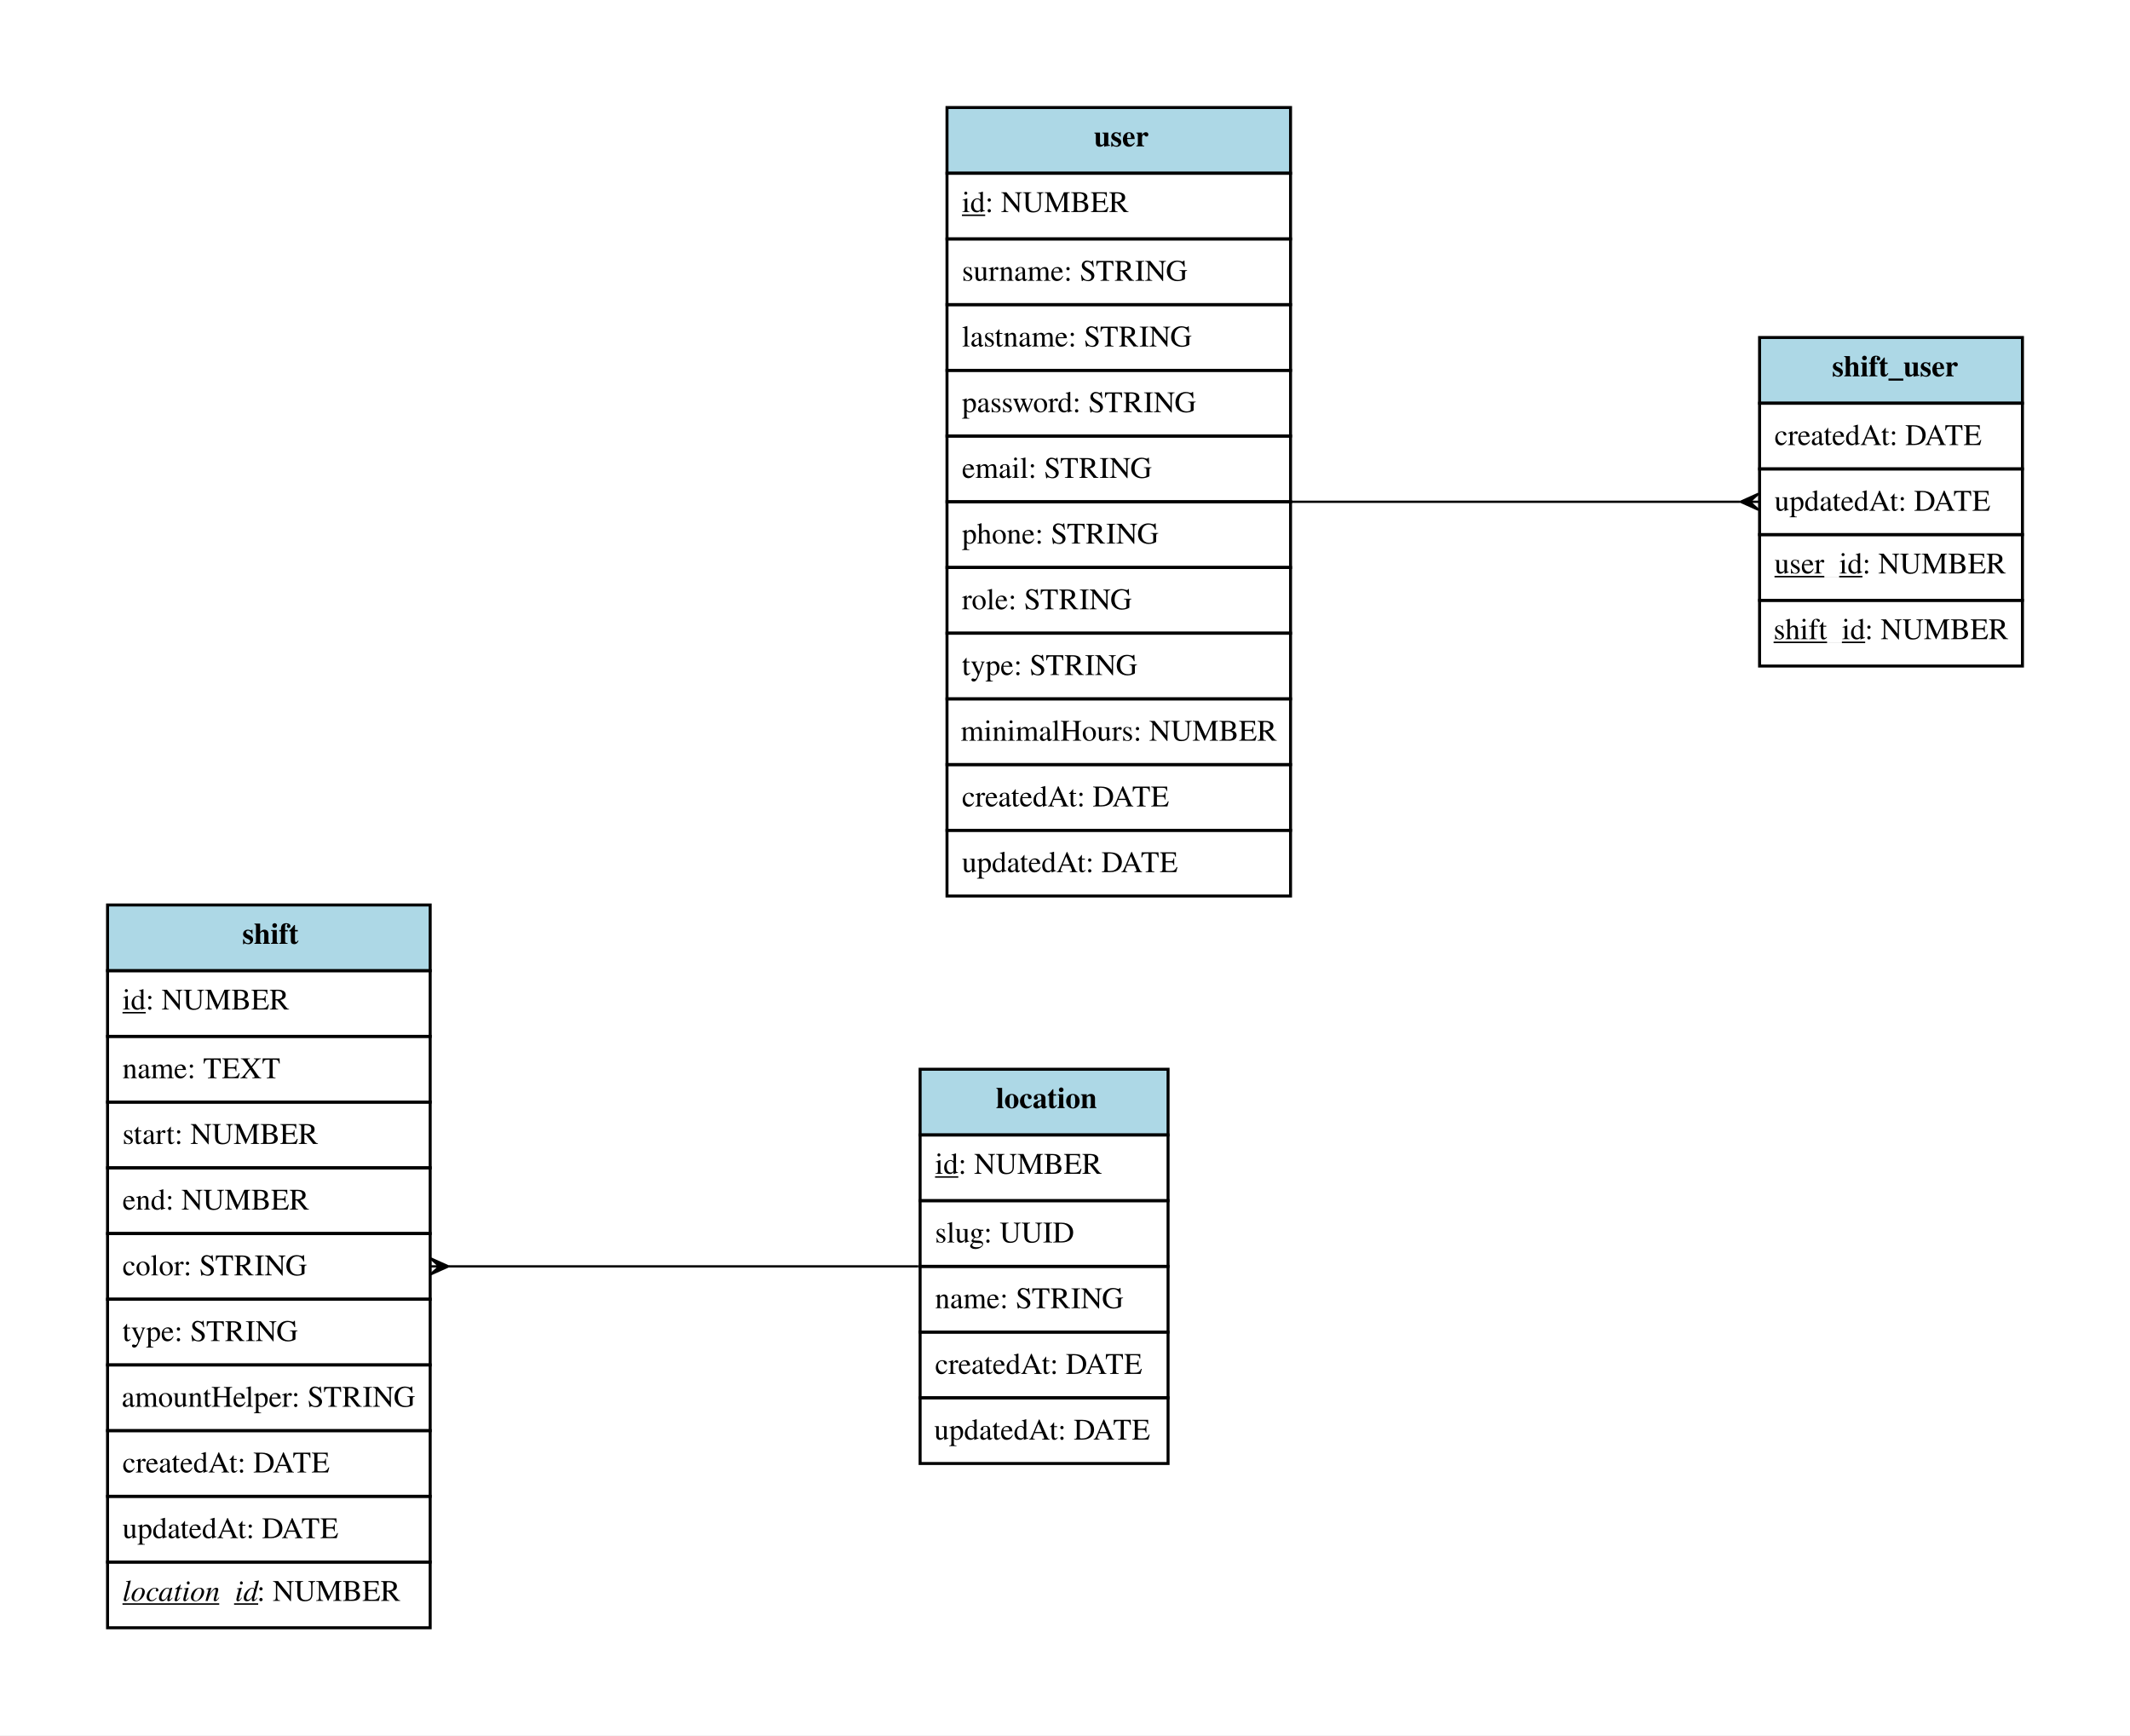
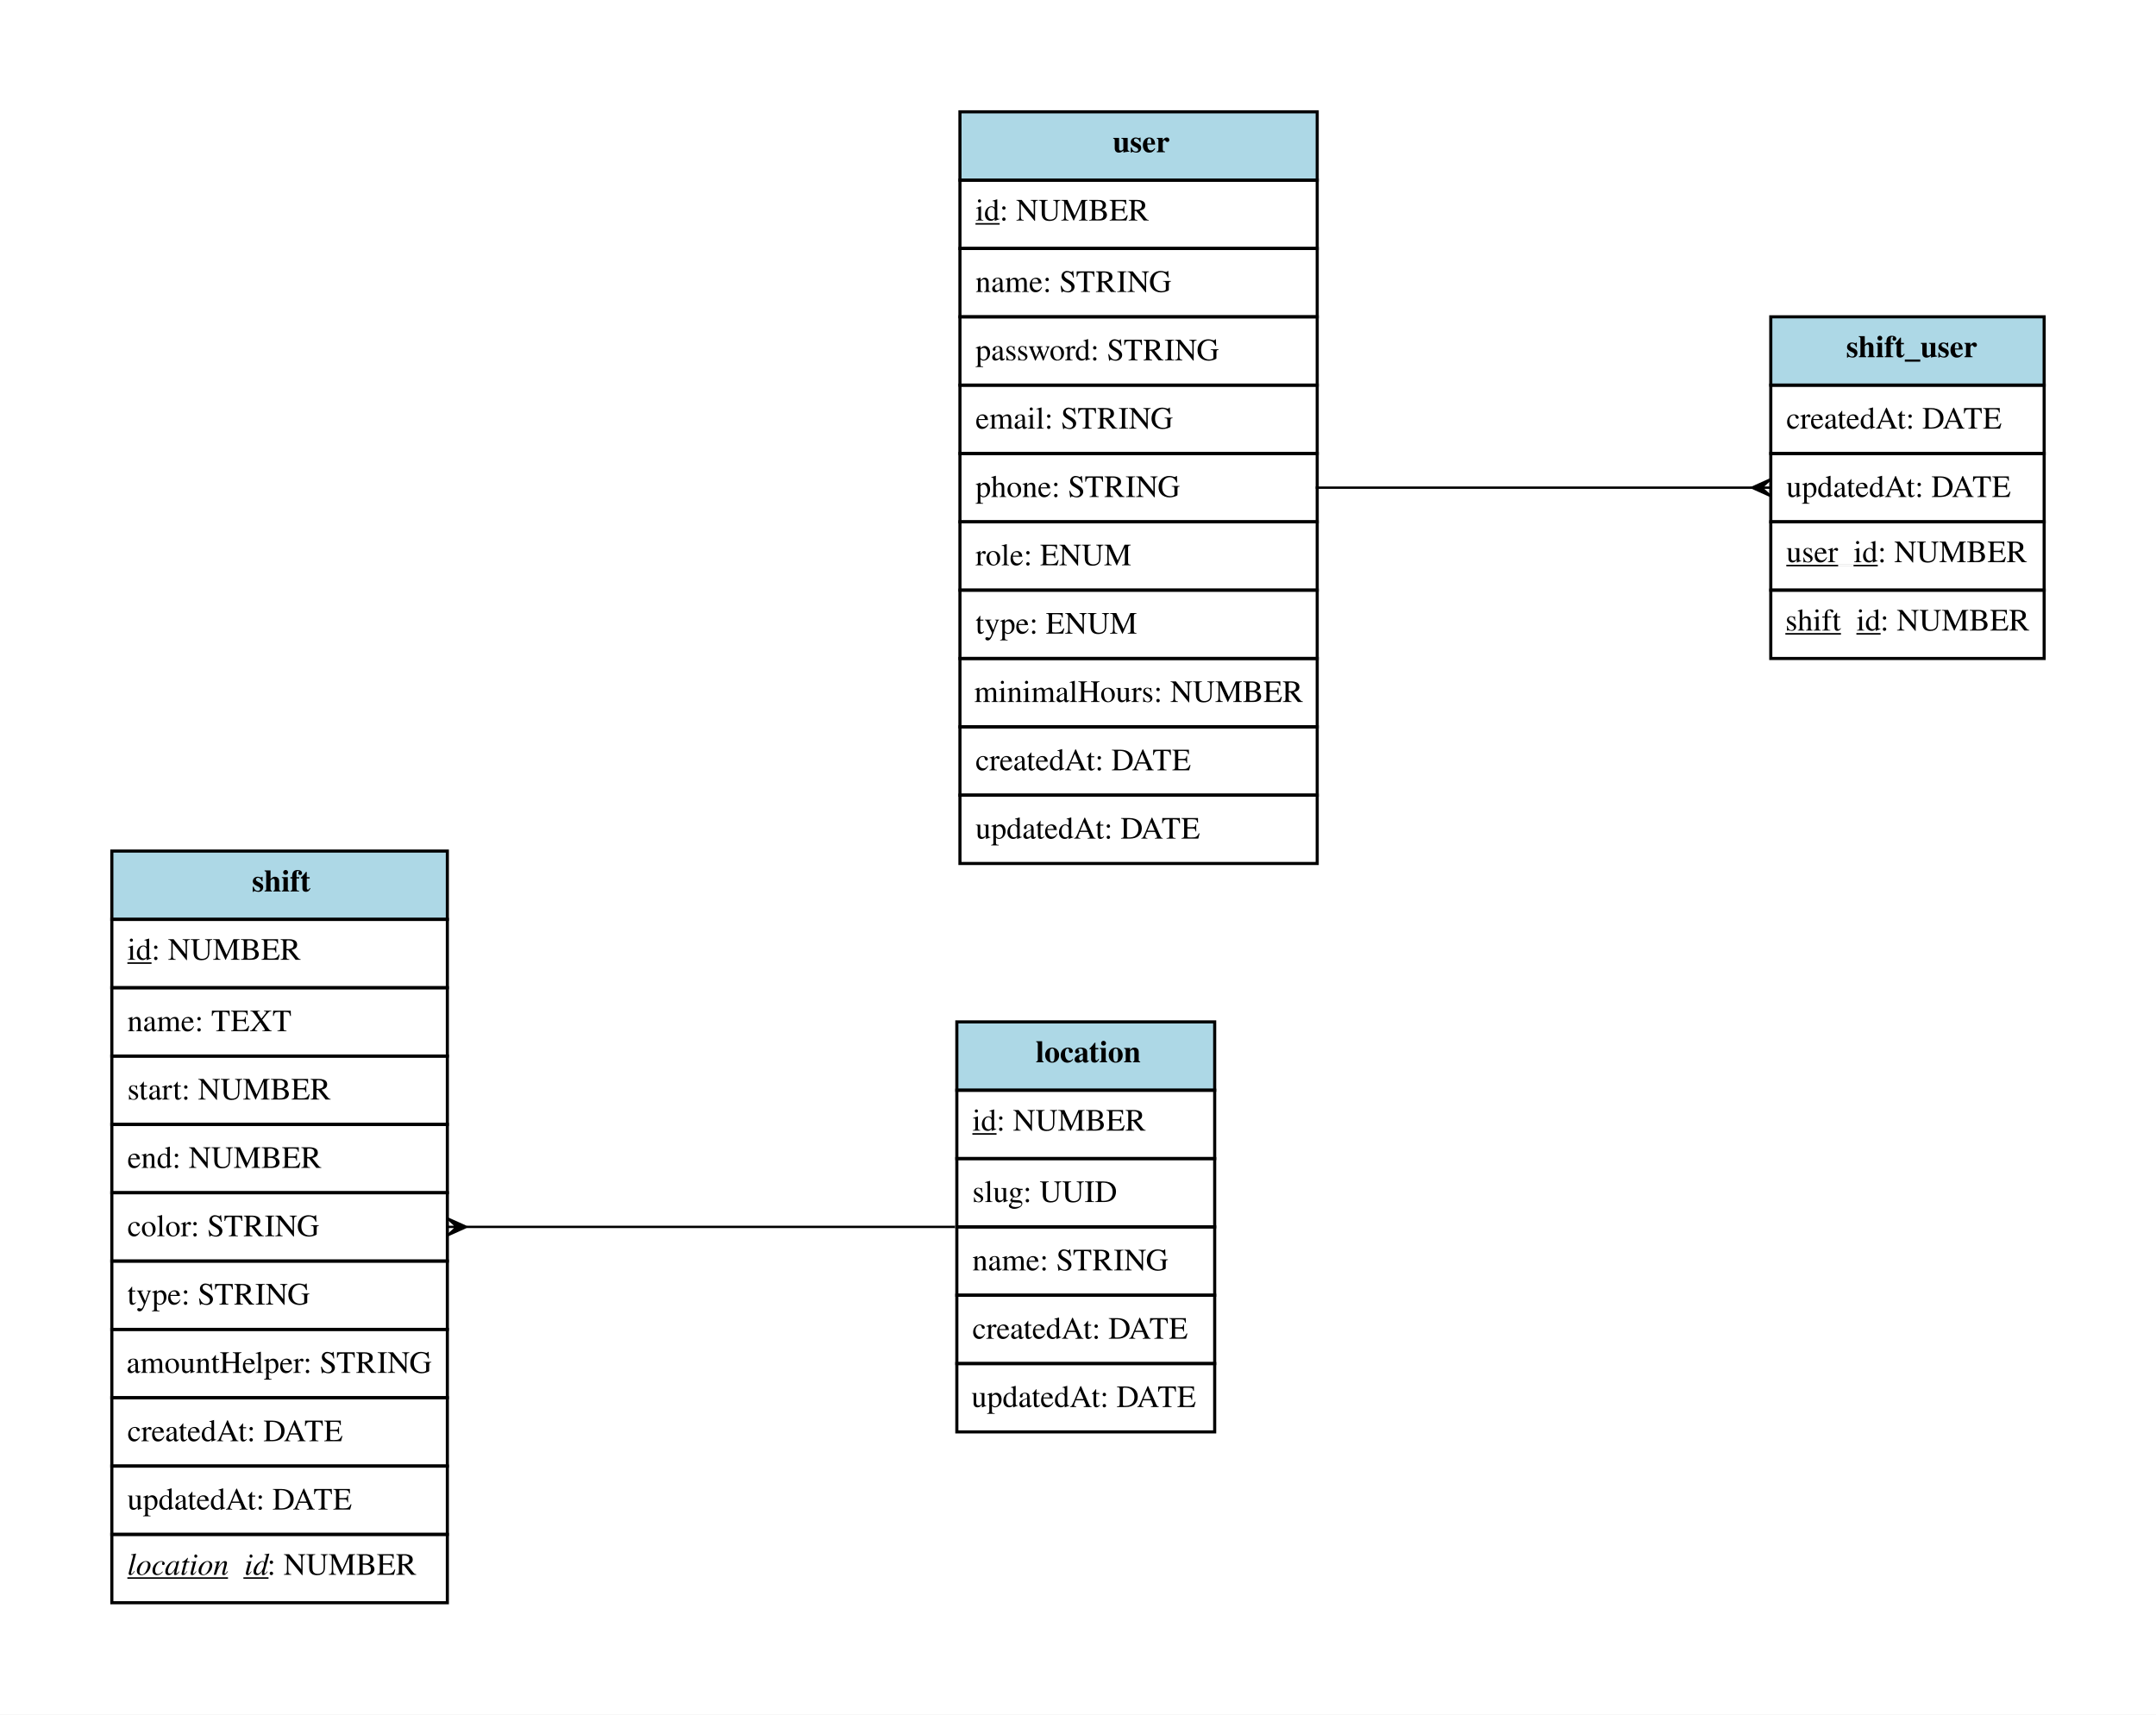
- <svg xmlns="http://www.w3.org/2000/svg" width="713pt" height="581pt" viewBox="0.00 0.00 713.00 581.00">
-   <g id="graph0" class="graph" transform="scale(1 1) rotate(0) translate(36 545)">
-     <polygon fill="#ffffff" stroke="transparent" points="-36,36 -36,-545 677,-545 677,36 -36,36" />
+ <svg xmlns="http://www.w3.org/2000/svg" width="694pt" height="552pt" viewBox="0.00 0.00 694.00 552.00">
+   <g id="graph0" class="graph" transform="scale(1 1) rotate(0) translate(36 516)">
+     <polygon fill="#ffffff" stroke="transparent" points="-36,36 -36,-516 658,-516 658,36 -36,36" />
    <g id="node1" class="node">
      <polygon fill="#add8e6" stroke="transparent" points="0,-220 0,-242 108,-242 108,-220 0,-220" />
      <polygon fill="none" stroke="#000000" points="0,-220 0,-242 108,-242 108,-220 0,-220" />
      <text text-anchor="start" x="45.112" y="-229" font-family="Times,serif" font-weight="bold" font-size="10.00" fill="#000000">shift</text>
      <polygon fill="none" stroke="#000000" points="0,-198 0,-220 108,-220 108,-198 0,-198" />
      <text text-anchor="start" x="5" y="-207" font-family="Times,serif" text-decoration="underline" font-size="10.00" fill="#000000">id</text>
      <text text-anchor="start" x="12.779" y="-207" font-family="Times,serif" font-size="10.00" fill="#000000">: NUMBER</text>
      <polygon fill="none" stroke="#000000" points="0,-176 0,-198 108,-198 108,-176 0,-176" />
      <text text-anchor="start" x="5" y="-184" font-family="Times,serif" font-size="10.00" fill="#000000">name: TEXT</text>
      <polygon fill="none" stroke="#000000" points="0,-154 0,-176 108,-176 108,-154 0,-154" />
      <text text-anchor="start" x="5" y="-162" font-family="Times,serif" font-size="10.00" fill="#000000">start: NUMBER</text>
      <polygon fill="none" stroke="#000000" points="0,-132 0,-154 108,-154 108,-132 0,-132" />
      <text text-anchor="start" x="5" y="-140" font-family="Times,serif" font-size="10.00" fill="#000000">end: NUMBER</text>
      <polygon fill="none" stroke="#000000" points="0,-110 0,-132 108,-132 108,-110 0,-110" />
      <text text-anchor="start" x="5" y="-118" font-family="Times,serif" font-size="10.00" fill="#000000">color: STRING</text>
      <polygon fill="none" stroke="#000000" points="0,-88 0,-110 108,-110 108,-88 0,-88" />
      <text text-anchor="start" x="5" y="-96" font-family="Times,serif" font-size="10.00" fill="#000000">type: STRING</text>
      <polygon fill="none" stroke="#000000" points="0,-66 0,-88 108,-88 108,-66 0,-66" />
      <text text-anchor="start" x="4.707" y="-74" font-family="Times,serif" font-size="10.00" fill="#000000">amountHelper: STRING</text>
      <polygon fill="none" stroke="#000000" points="0,-44 0,-66 108,-66 108,-44 0,-44" />
      <text text-anchor="start" x="5" y="-52" font-family="Times,serif" font-size="10.00" fill="#000000">createdAt: DATE</text>
      <polygon fill="none" stroke="#000000" points="0,-22 0,-44 108,-44 108,-22 0,-22" />
      <text text-anchor="start" x="5" y="-30" font-family="Times,serif" font-size="10.00" fill="#000000">updatedAt: DATE</text>
      <polygon fill="none" stroke="#000000" points="0,0 0,-22 108,-22 108,0 0,0" />
      <text text-anchor="start" x="5" y="-9" font-family="Times,serif" font-style="italic" text-decoration="underline" font-size="10.00" fill="#000000">location_id</text>
      <text text-anchor="start" x="49.994" y="-9" font-family="Times,serif" font-size="10.00" fill="#000000">: NUMBER</text>
    </g>
    <g id="node2" class="node">
      <polygon fill="#add8e6" stroke="transparent" points="272,-165 272,-187 355,-187 355,-165 272,-165" />
      <polygon fill="none" stroke="#000000" points="272,-165 272,-187 355,-187 355,-165 272,-165" />
      <text text-anchor="start" x="297.392" y="-174" font-family="Times,serif" font-weight="bold" font-size="10.00" fill="#000000">location</text>
      <polygon fill="none" stroke="#000000" points="272,-143 272,-165 355,-165 355,-143 272,-143" />
      <text text-anchor="start" x="277" y="-152" font-family="Times,serif" text-decoration="underline" font-size="10.00" fill="#000000">id</text>
      <text text-anchor="start" x="284.779" y="-152" font-family="Times,serif" font-size="10.00" fill="#000000">: NUMBER</text>
      <polygon fill="none" stroke="#000000" points="272,-121 272,-143 355,-143 355,-121 272,-121" />
      <text text-anchor="start" x="277" y="-129" font-family="Times,serif" font-size="10.00" fill="#000000">slug: UUID</text>
      <polygon fill="none" stroke="#000000" points="272,-99 272,-121 355,-121 355,-99 272,-99" />
      <text text-anchor="start" x="277" y="-107" font-family="Times,serif" font-size="10.00" fill="#000000">name: STRING</text>
      <polygon fill="none" stroke="#000000" points="272,-77 272,-99 355,-99 355,-77 272,-77" />
      <text text-anchor="start" x="277" y="-85" font-family="Times,serif" font-size="10.00" fill="#000000">createdAt: DATE</text>
      <polygon fill="none" stroke="#000000" points="272,-55 272,-77 355,-77 355,-55 272,-55" />
      <text text-anchor="start" x="276.705" y="-63" font-family="Times,serif" font-size="10.00" fill="#000000">updatedAt: DATE</text>
    </g>
    <g id="edge2" class="edge">
      <path fill="none" stroke="#000000" stroke-width=".75" d="M271.387,-121C228.877,-121 162.443,-121 114.2,-121" />
      <polygon fill="#000000" stroke="#000000" stroke-width=".75" points="114.113,-121 108.113,-118.3 111.113,-121 108.113,-121 108.113,-121 108.113,-121 111.113,-121 108.112,-123.7 114.113,-121 114.113,-121" />
    </g>
    <g id="node3" class="node">
-       <polygon fill="#add8e6" stroke="transparent" points="281,-487 281,-509 396,-509 396,-487 281,-487" />
-       <polygon fill="none" stroke="#000000" points="281,-487 281,-509 396,-509 396,-487 281,-487" />
-       <text text-anchor="start" x="330.171" y="-496" font-family="Times,serif" font-weight="bold" font-size="10.00" fill="#000000">user</text>
-       <polygon fill="none" stroke="#000000" points="281,-465 281,-487 396,-487 396,-465 281,-465" />
-       <text text-anchor="start" x="286" y="-474" font-family="Times,serif" text-decoration="underline" font-size="10.00" fill="#000000">id</text>
-       <text text-anchor="start" x="293.779" y="-474" font-family="Times,serif" font-size="10.00" fill="#000000">: NUMBER</text>
-       <polygon fill="none" stroke="#000000" points="281,-443 281,-465 396,-465 396,-443 281,-443" />
-       <text text-anchor="start" x="286" y="-451" font-family="Times,serif" font-size="10.00" fill="#000000">surname: STRING</text>
-       <polygon fill="none" stroke="#000000" points="281,-421 281,-443 396,-443 396,-421 281,-421" />
-       <text text-anchor="start" x="286" y="-429" font-family="Times,serif" font-size="10.00" fill="#000000">lastname: STRING</text>
-       <polygon fill="none" stroke="#000000" points="281,-399 281,-421 396,-421 396,-399 281,-399" />
-       <text text-anchor="start" x="286" y="-407" font-family="Times,serif" font-size="10.00" fill="#000000">password: STRING</text>
-       <polygon fill="none" stroke="#000000" points="281,-377 281,-399 396,-399 396,-377 281,-377" />
-       <text text-anchor="start" x="286" y="-385" font-family="Times,serif" font-size="10.00" fill="#000000">email: STRING</text>
-       <polygon fill="none" stroke="#000000" points="281,-355 281,-377 396,-377 396,-355 281,-355" />
-       <text text-anchor="start" x="286" y="-363" font-family="Times,serif" font-size="10.00" fill="#000000">phone: STRING</text>
-       <polygon fill="none" stroke="#000000" points="281,-333 281,-355 396,-355 396,-333 281,-333" />
-       <text text-anchor="start" x="286" y="-341" font-family="Times,serif" font-size="10.00" fill="#000000">role: STRING</text>
-       <polygon fill="none" stroke="#000000" points="281,-311 281,-333 396,-333 396,-311 281,-311" />
-       <text text-anchor="start" x="286" y="-319" font-family="Times,serif" font-size="10.00" fill="#000000">type: STRING</text>
-       <polygon fill="none" stroke="#000000" points="281,-289 281,-311 396,-311 396,-289 281,-289" />
-       <text text-anchor="start" x="285.588" y="-297" font-family="Times,serif" font-size="10.00" fill="#000000">minimalHours: NUMBER</text>
-       <polygon fill="none" stroke="#000000" points="281,-267 281,-289 396,-289 396,-267 281,-267" />
-       <text text-anchor="start" x="286" y="-275" font-family="Times,serif" font-size="10.00" fill="#000000">createdAt: DATE</text>
-       <polygon fill="none" stroke="#000000" points="281,-245 281,-267 396,-267 396,-245 281,-245" />
-       <text text-anchor="start" x="286" y="-253" font-family="Times,serif" font-size="10.00" fill="#000000">updatedAt: DATE</text>
+       <polygon fill="#add8e6" stroke="transparent" points="273,-458 273,-480 388,-480 388,-458 273,-458" />
+       <polygon fill="none" stroke="#000000" points="273,-458 273,-480 388,-480 388,-458 273,-458" />
+       <text text-anchor="start" x="322.171" y="-467" font-family="Times,serif" font-weight="bold" font-size="10.00" fill="#000000">user</text>
+       <polygon fill="none" stroke="#000000" points="273,-436 273,-458 388,-458 388,-436 273,-436" />
+       <text text-anchor="start" x="278" y="-445" font-family="Times,serif" text-decoration="underline" font-size="10.00" fill="#000000">id</text>
+       <text text-anchor="start" x="285.779" y="-445" font-family="Times,serif" font-size="10.00" fill="#000000">: NUMBER</text>
+       <polygon fill="none" stroke="#000000" points="273,-414 273,-436 388,-436 388,-414 273,-414" />
+       <text text-anchor="start" x="278" y="-422" font-family="Times,serif" font-size="10.00" fill="#000000">name: STRING</text>
+       <polygon fill="none" stroke="#000000" points="273,-392 273,-414 388,-414 388,-392 273,-392" />
+       <text text-anchor="start" x="278" y="-400" font-family="Times,serif" font-size="10.00" fill="#000000">password: STRING</text>
+       <polygon fill="none" stroke="#000000" points="273,-370 273,-392 388,-392 388,-370 273,-370" />
+       <text text-anchor="start" x="278" y="-378" font-family="Times,serif" font-size="10.00" fill="#000000">email: STRING</text>
+       <polygon fill="none" stroke="#000000" points="273,-348 273,-370 388,-370 388,-348 273,-348" />
+       <text text-anchor="start" x="278" y="-356" font-family="Times,serif" font-size="10.00" fill="#000000">phone: STRING</text>
+       <polygon fill="none" stroke="#000000" points="273,-326 273,-348 388,-348 388,-326 273,-326" />
+       <text text-anchor="start" x="278" y="-334" font-family="Times,serif" font-size="10.00" fill="#000000">role: ENUM</text>
+       <polygon fill="none" stroke="#000000" points="273,-304 273,-326 388,-326 388,-304 273,-304" />
+       <text text-anchor="start" x="278" y="-312" font-family="Times,serif" font-size="10.00" fill="#000000">type: ENUM</text>
+       <polygon fill="none" stroke="#000000" points="273,-282 273,-304 388,-304 388,-282 273,-282" />
+       <text text-anchor="start" x="277.588" y="-290" font-family="Times,serif" font-size="10.00" fill="#000000">minimalHours: NUMBER</text>
+       <polygon fill="none" stroke="#000000" points="273,-260 273,-282 388,-282 388,-260 273,-260" />
+       <text text-anchor="start" x="278" y="-268" font-family="Times,serif" font-size="10.00" fill="#000000">createdAt: DATE</text>
+       <polygon fill="none" stroke="#000000" points="273,-238 273,-260 388,-260 388,-238 273,-238" />
+       <text text-anchor="start" x="278" y="-246" font-family="Times,serif" font-size="10.00" fill="#000000">updatedAt: DATE</text>
    </g>
    <g id="node4" class="node">
-       <polygon fill="#add8e6" stroke="transparent" points="553,-410 553,-432 641,-432 641,-410 553,-410" />
-       <polygon fill="none" stroke="#000000" points="553,-410 553,-432 641,-432 641,-410 553,-410" />
-       <text text-anchor="start" x="577.284" y="-419" font-family="Times,serif" font-weight="bold" font-size="10.00" fill="#000000">shift_user</text>
-       <polygon fill="none" stroke="#000000" points="553,-388 553,-410 641,-410 641,-388 553,-388" />
-       <text text-anchor="start" x="558" y="-396" font-family="Times,serif" font-size="10.00" fill="#000000">createdAt: DATE</text>
-       <polygon fill="none" stroke="#000000" points="553,-366 553,-388 641,-388 641,-366 553,-366" />
-       <text text-anchor="start" x="558" y="-374" font-family="Times,serif" font-size="10.00" fill="#000000">updatedAt: DATE</text>
-       <polygon fill="none" stroke="#000000" points="553,-344 553,-366 641,-366 641,-344 553,-344" />
-       <text text-anchor="start" x="558" y="-353" font-family="Times,serif" text-decoration="underline" font-size="10.00" fill="#000000">user_id</text>
-       <text text-anchor="start" x="587.436" y="-353" font-family="Times,serif" font-size="10.00" fill="#000000">: NUMBER</text>
-       <polygon fill="none" stroke="#000000" points="553,-322 553,-344 641,-344 641,-322 553,-322" />
-       <text text-anchor="start" x="557.696" y="-331" font-family="Times,serif" text-decoration="underline" font-size="10.00" fill="#000000">shift_id</text>
-       <text text-anchor="start" x="588.251" y="-331" font-family="Times,serif" font-size="10.00" fill="#000000">: NUMBER</text>
+       <polygon fill="#add8e6" stroke="transparent" points="534,-392 534,-414 622,-414 622,-392 534,-392" />
+       <polygon fill="none" stroke="#000000" points="534,-392 534,-414 622,-414 622,-392 534,-392" />
+       <text text-anchor="start" x="558.284" y="-401" font-family="Times,serif" font-weight="bold" font-size="10.00" fill="#000000">shift_user</text>
+       <polygon fill="none" stroke="#000000" points="534,-370 534,-392 622,-392 622,-370 534,-370" />
+       <text text-anchor="start" x="539" y="-378" font-family="Times,serif" font-size="10.00" fill="#000000">createdAt: DATE</text>
+       <polygon fill="none" stroke="#000000" points="534,-348 534,-370 622,-370 622,-348 534,-348" />
+       <text text-anchor="start" x="539" y="-356" font-family="Times,serif" font-size="10.00" fill="#000000">updatedAt: DATE</text>
+       <polygon fill="none" stroke="#000000" points="534,-326 534,-348 622,-348 622,-326 534,-326" />
+       <text text-anchor="start" x="539" y="-335" font-family="Times,serif" text-decoration="underline" font-size="10.00" fill="#000000">user_id</text>
+       <text text-anchor="start" x="568.436" y="-335" font-family="Times,serif" font-size="10.00" fill="#000000">: NUMBER</text>
+       <polygon fill="none" stroke="#000000" points="534,-304 534,-326 622,-326 622,-304 534,-304" />
+       <text text-anchor="start" x="538.696" y="-313" font-family="Times,serif" text-decoration="underline" font-size="10.00" fill="#000000">shift_id</text>
+       <text text-anchor="start" x="569.251" y="-313" font-family="Times,serif" font-size="10.00" fill="#000000">: NUMBER</text>
    </g>
    <g id="edge1" class="edge">
-       <path fill="none" stroke="#000000" stroke-width=".75" d="M395.802,-377C440.99,-377 503.185,-377 546.416,-377" />
-       <polygon fill="#000000" stroke="#000000" stroke-width=".75" points="546.652,-377 552.652,-379.7 549.652,-377 552.652,-377 552.652,-377 552.652,-377 549.652,-377 552.652,-374.3 546.652,-377 546.652,-377" />
+       <path fill="none" stroke="#000000" stroke-width=".75" d="M387.519,-359C429.983,-359 487.215,-359 527.829,-359" />
+       <polygon fill="#000000" stroke="#000000" stroke-width=".75" points="527.948,-359 533.948,-361.7 530.948,-359 533.948,-359 533.948,-359 533.948,-359 530.948,-359 533.948,-356.3 527.948,-359 527.948,-359" />
    </g>
  </g>
</svg>
